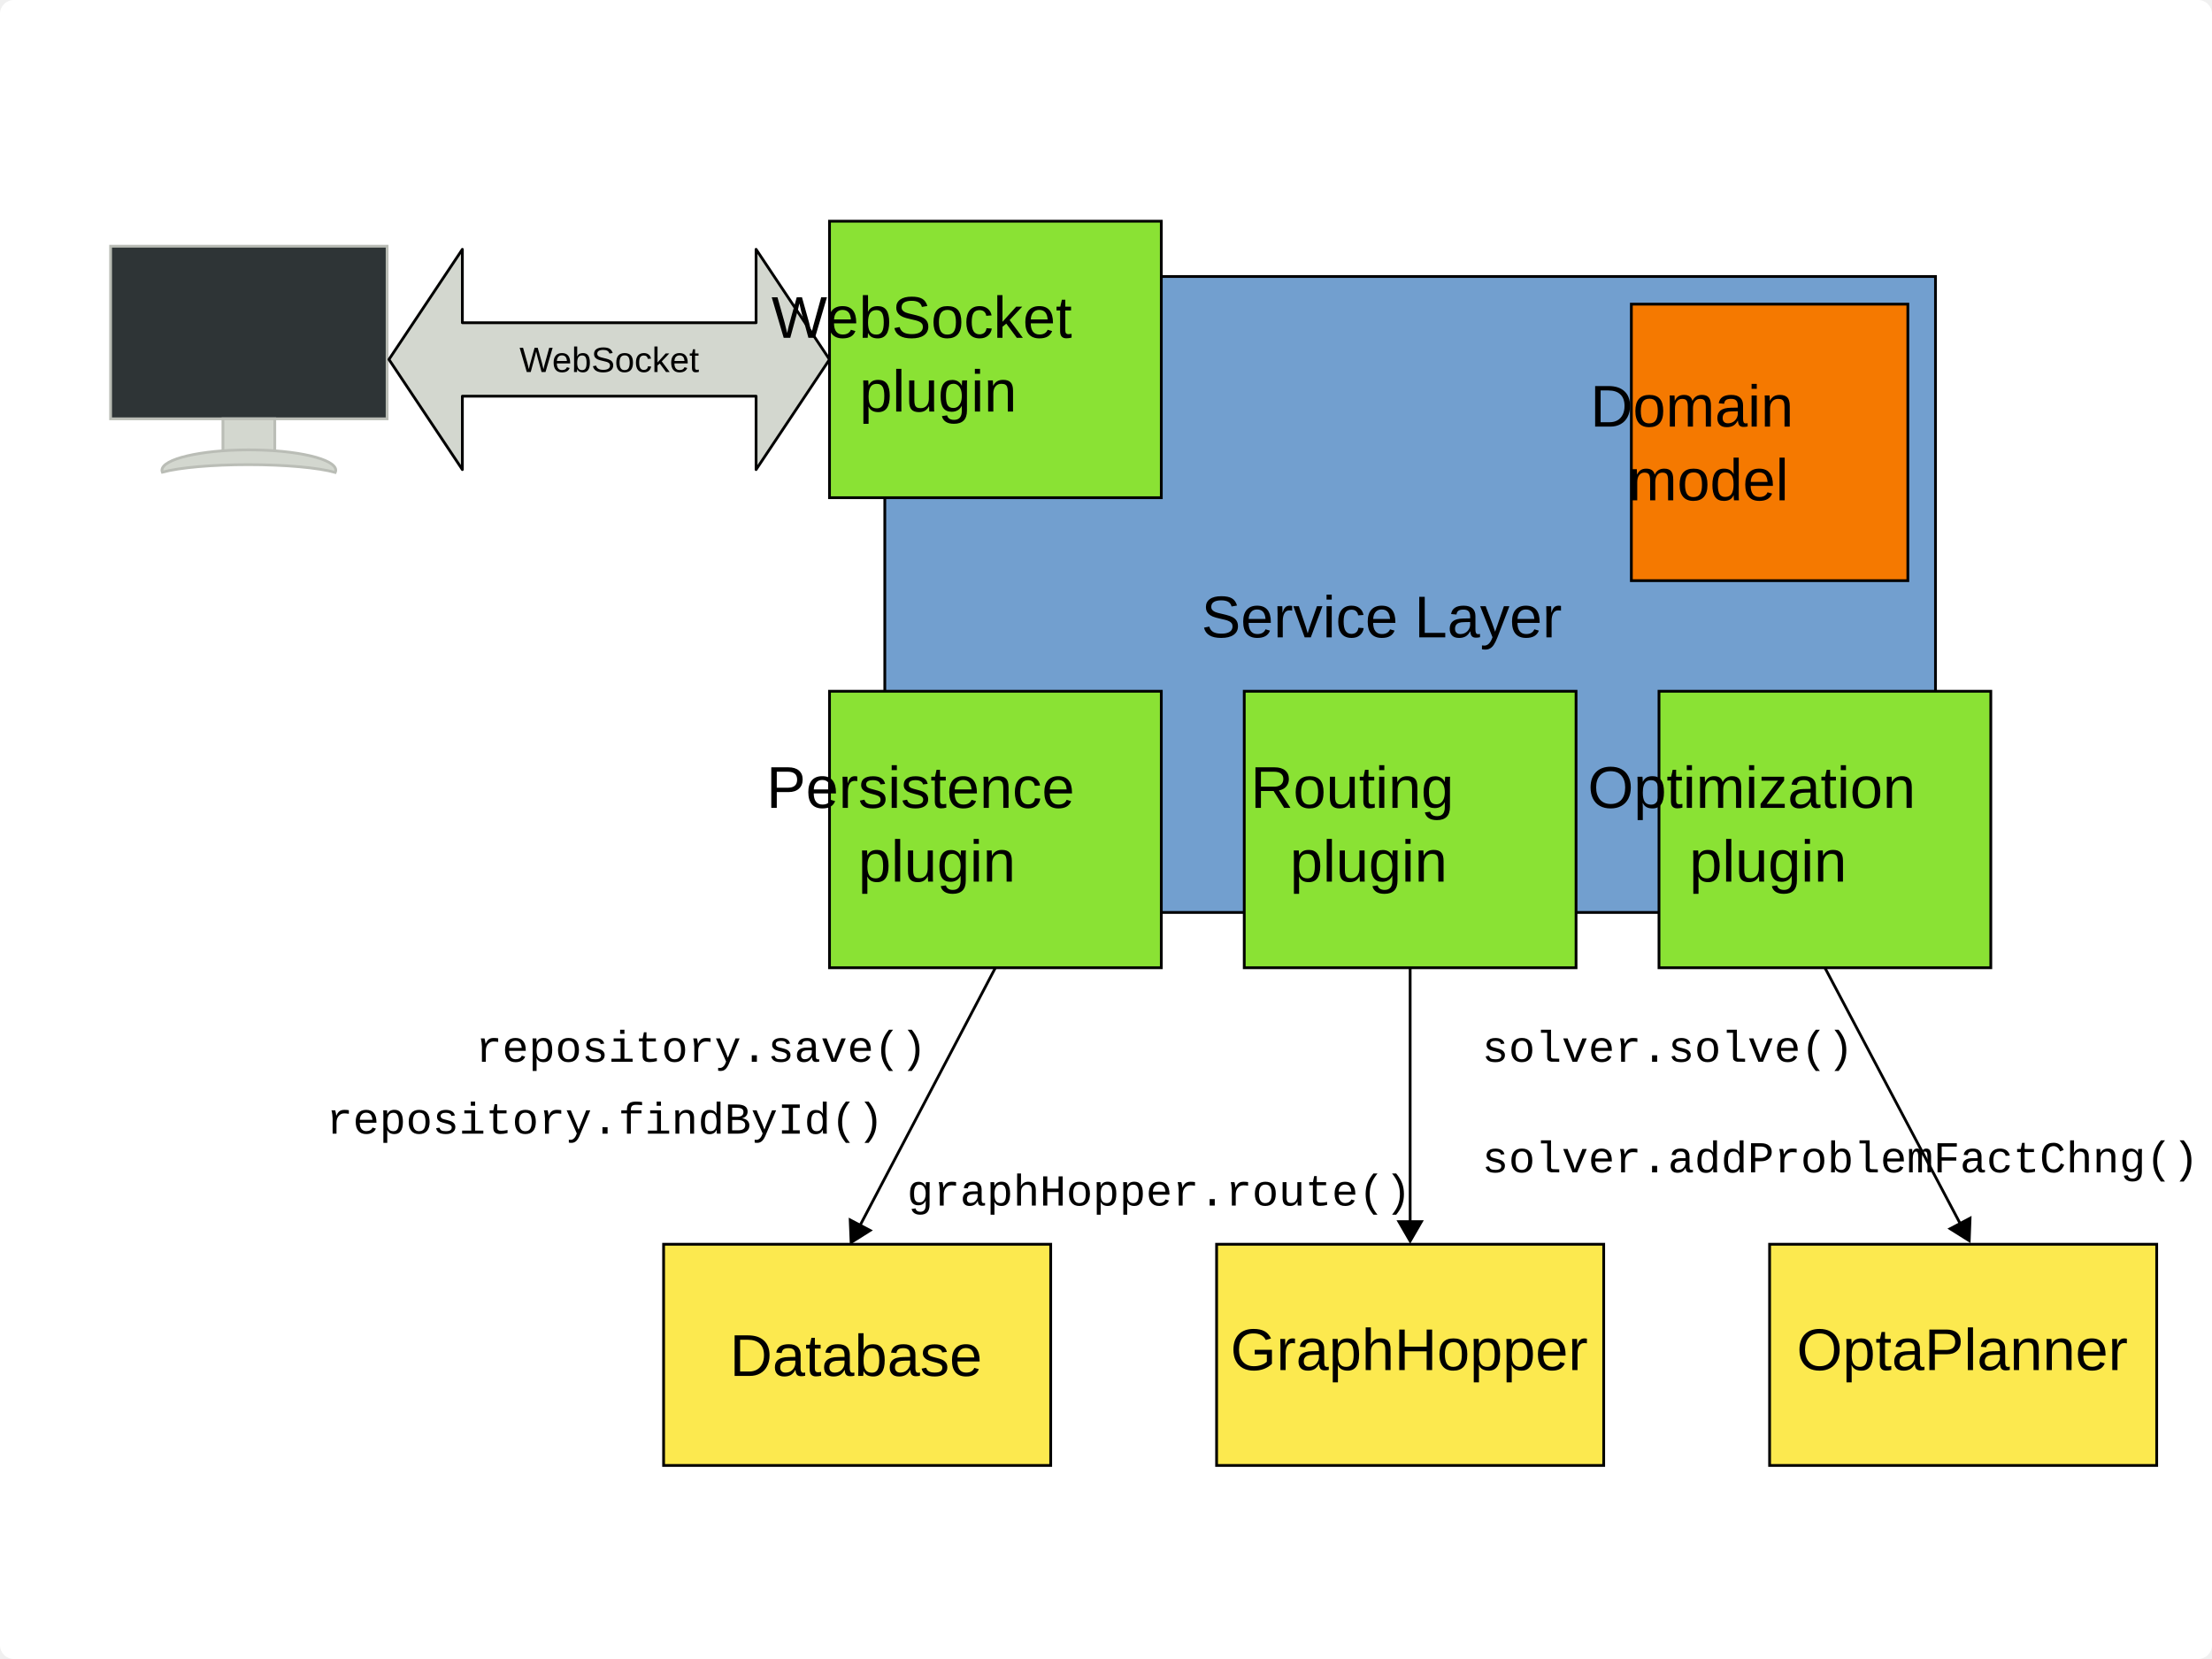
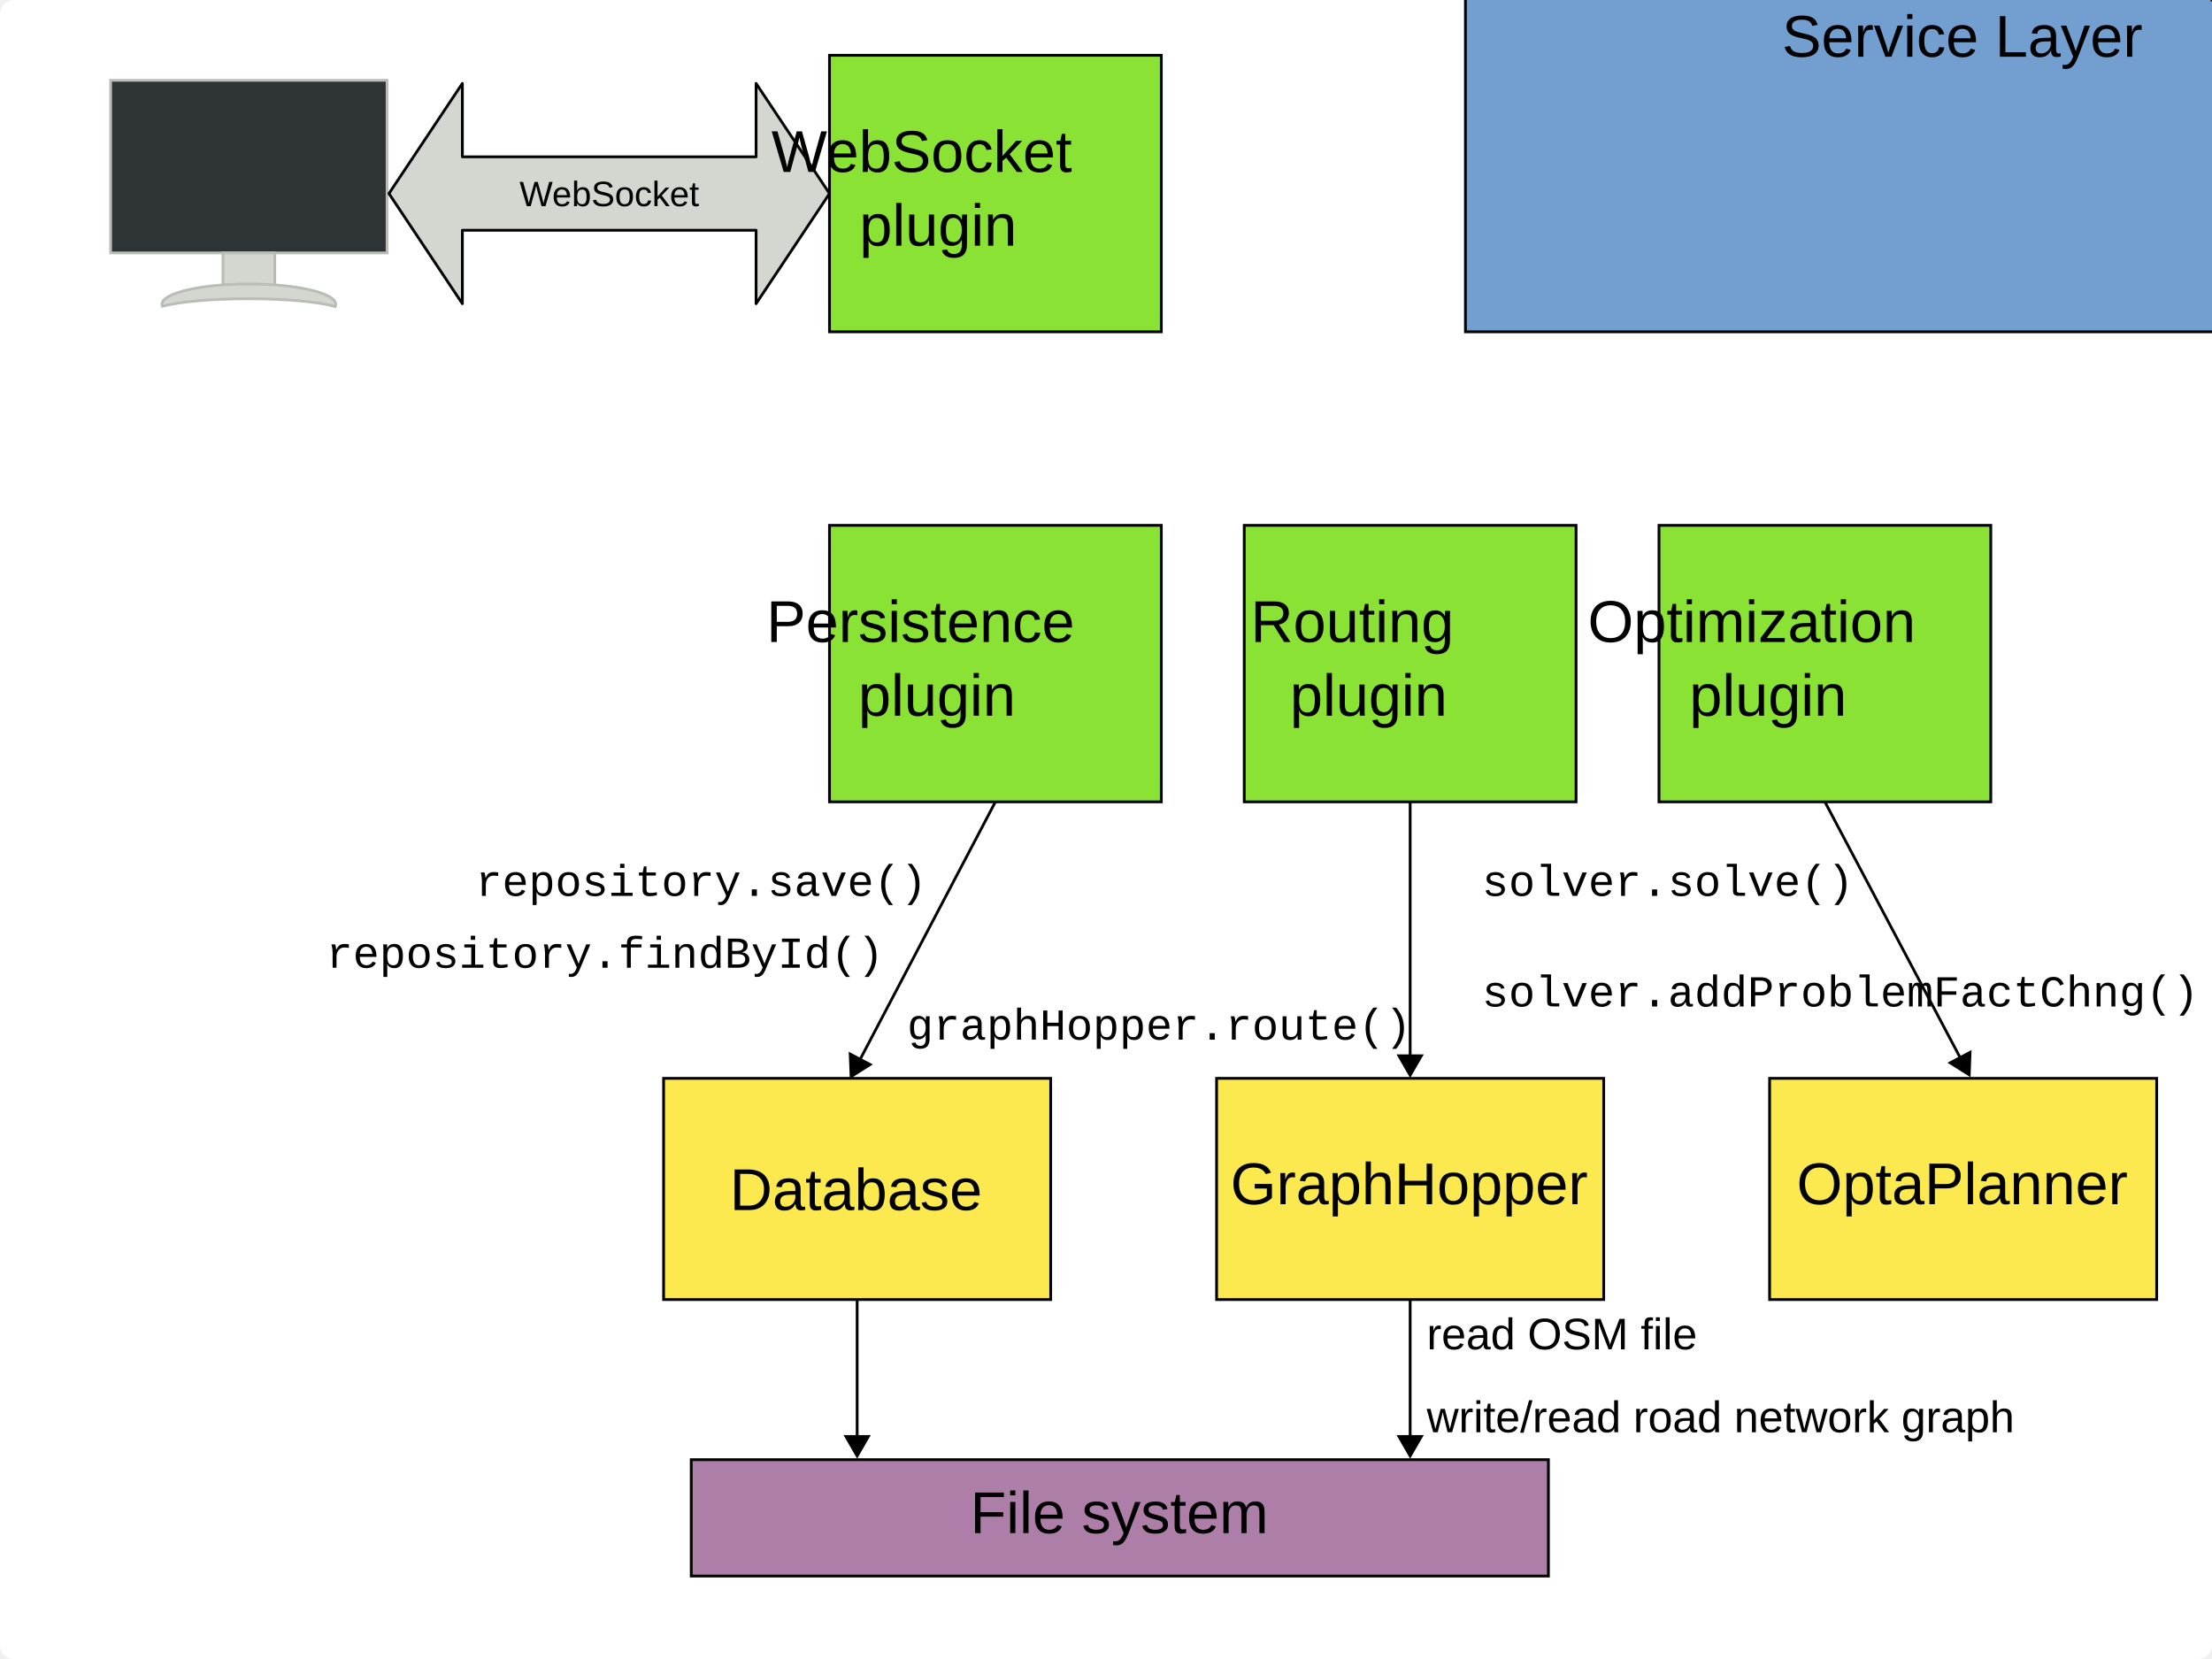
<svg xmlns="http://www.w3.org/2000/svg" version="1.1" id="svg2" height="600" width="800">
  <defs id="defs4">
+     <marker orient="auto" refY="0.0" refX="0.0" id="marker2805" style="overflow:visible">
+       <path id="path2803" d="M 5.77,0.0 L -2.88,5.0 L -2.88,-5.0 L 5.77,0.0 z " style="fill-rule:evenodd;stroke:#000000;stroke-width:1pt;stroke-opacity:1;fill:#000000;fill-opacity:1" transform="scale(-0.8)" />
+     </marker>
+     <marker style="overflow:visible" id="marker2799" refX="0.0" refY="0.0" orient="auto">
+       <path transform="scale(-0.8)" style="fill-rule:evenodd;stroke:#000000;stroke-width:1pt;stroke-opacity:1;fill:#000000;fill-opacity:1" d="M 5.77,0.0 L -2.88,5.0 L -2.88,-5.0 L 5.77,0.0 z " id="path2797" />
+     </marker>
    <marker style="overflow:visible" id="marker2129" refX="0.0" refY="0.0" orient="auto">
      <path transform="scale(-0.8)" style="fill-rule:evenodd;stroke:#000000;stroke-width:1pt;stroke-opacity:1;fill:#000000;fill-opacity:1" d="M 5.77,0.0 L -2.88,5.0 L -2.88,-5.0 L 5.77,0.0 z " id="path2127" />
    </marker>
    <marker orient="auto" refY="0.0" refX="0.0" id="marker2123" style="overflow:visible">
      <path id="path2121" d="M 5.77,0.0 L -2.88,5.0 L -2.88,-5.0 L 5.77,0.0 z " style="fill-rule:evenodd;stroke:#000000;stroke-width:1pt;stroke-opacity:1;fill:#000000;fill-opacity:1" transform="scale(-0.8)" />
    </marker>
    <marker style="overflow:visible" id="TriangleInL" refX="0.0" refY="0.0" orient="auto">
      <path transform="scale(-0.8)" style="fill-rule:evenodd;stroke:#000000;stroke-width:1pt;stroke-opacity:1;fill:#000000;fill-opacity:1" d="M 5.77,0.0 L -2.88,5.0 L -2.88,-5.0 L 5.77,0.0 z " id="path1984" />
    </marker>
    <marker style="overflow:visible" id="Arrow2Lstart" refX="0.0" refY="0.0" orient="auto">
      <path transform="scale(1.1) translate(1,0)" d="M 8.719,4.034 L -2.207,0.016 L 8.719,-4.002 C 6.973,-1.63 6.983,1.616 8.719,4.034 z " style="fill-rule:evenodd;stroke-width:0.625;stroke-linejoin:round;stroke:#000000;stroke-opacity:1;fill:#000000;fill-opacity:1" id="path1869" />
    </marker>
    <marker style="overflow:visible" id="Arrow1Lstart" refX="0.0" refY="0.0" orient="auto">
      <path transform="scale(0.8) translate(12.5,0)" style="fill-rule:evenodd;stroke:#000000;stroke-width:1pt;stroke-opacity:1;fill:#000000;fill-opacity:1" d="M 0.0,0.0 L 5.0,-5.0 L -12.5,0.0 L 5.0,5.0 L 0.0,0.0 z " id="path1851" />
    </marker>
  </defs>
  <g style="display:inline" id="layer1">
    <rect ry="5" rx="5" y="0" x="0" height="600" width="800" id="rect12480" style="fill:#ffffff;stroke:none" />
  </g>
  <g style="display:inline" id="layer2">
-     <g style="stroke-width:1.601" transform="matrix(0.6249959,0,0,0.6242031,-22.49959,26.62501)" id="g962">
+     <g style="stroke-width:1.601" transform="matrix(0.6249959,0,0,0.6242031,-22.49959,-33.37499)" id="g962">
      <rect style="fill:#2e3436;stroke:#babdb6;stroke-width:1.601" id="rect938" width="160" height="100" x="100" y="100" />
      <rect style="fill:#d3d7cf;stroke:#babdb6;stroke-width:1.601" id="rect940" width="30" height="20" x="165" y="200" />
      <path id="path944" style="fill:#d3d7cf;stroke:#babdb6;stroke-width:1.601" d="m 179.654,218 a 50.285,11.811 0 0 0 -49.939,11.811 50.285,11.811 0 0 0 0.226,1.113 56.605,8.321 0 0 1 49.772,-4.359 56.605,8.321 0 0 1 50.287,4.5 50.285,11.811 0 0 0 0.285,-1.254 A 50.285,11.811 0 0 0 180,218 a 50.285,11.811 0 0 0 -0.346,0 z" />
    </g>
-     <path d="M 167.222,90.167 140.667,130 l 26.556,39.833 v -26.556 h 53.111 53.111 v 26.556 L 300,130 273.444,90.167 v 26.556 h -53.111 -53.111 z" style="color:#000000;display:inline;overflow:visible;visibility:visible;fill:#d3d7cf;fill-opacity:1;stroke:#000000;stroke-width:1px;stroke-linecap:round;stroke-linejoin:round;stroke-miterlimit:4;stroke-dasharray:none;stroke-dashoffset:0;stroke-opacity:1;marker:none;enable-background:accumulate" id="path3763" />
-     <text id="text12055" y="134.556" x="187.879" style="font-style:normal;font-variant:normal;font-weight:normal;font-stretch:normal;font-size:12.747px;line-height:1.25;font-family:'Liberation Sans';-inkscape-font-specification:'Liberation Sans, Normal';font-variant-ligatures:normal;font-variant-caps:normal;font-variant-numeric:normal;font-feature-settings:normal;text-align:start;letter-spacing:0px;word-spacing:0px;writing-mode:lr-tb;text-anchor:start;fill:#000000;fill-opacity:1;stroke:none;stroke-width:1" xml:space="preserve">
-       <tspan y="134.556" x="187.879" id="tspan12053" style="stroke-width:1">WebSocket</tspan>
+     <path d="M 167.222,30.167 140.667,70 167.222,109.833 V 83.278 h 53.111 53.111 v 26.556 L 300,70 273.444,30.167 v 26.556 h -53.111 -53.111 z" style="color:#000000;display:inline;overflow:visible;visibility:visible;fill:#d3d7cf;fill-opacity:1;stroke:#000000;stroke-width:1px;stroke-linecap:round;stroke-linejoin:round;stroke-miterlimit:4;stroke-dasharray:none;stroke-dashoffset:0;stroke-opacity:1;marker:none;enable-background:accumulate" id="path3763" />
+     <text id="text12055" y="74.556" x="187.879" style="font-style:normal;font-variant:normal;font-weight:normal;font-stretch:normal;font-size:12.747px;line-height:1.25;font-family:'Liberation Sans';-inkscape-font-specification:'Liberation Sans, Normal';font-variant-ligatures:normal;font-variant-caps:normal;font-variant-numeric:normal;font-feature-settings:normal;text-align:start;letter-spacing:0px;word-spacing:0px;writing-mode:lr-tb;text-anchor:start;fill:#000000;fill-opacity:1;stroke:none;stroke-width:1" xml:space="preserve">
+       <tspan y="74.556" x="187.879" id="tspan12053" style="stroke-width:1">WebSocket</tspan>
    </text>
-     <g id="g1768">
+     <g transform="translate(210,-210)" id="g1768">
      <rect style="fill:#729fcf;stroke:#000000;stroke-width:1" id="rect1623" width="380" height="230" x="320" y="100" />
      <text xml:space="preserve" style="font-size:21.333px;line-height:1.25;font-family:'Liberation Sans';-inkscape-font-specification:'Liberation Sans Normal';letter-spacing:0px;word-spacing:0px;writing-mode:lr-tb" x="434.479" y="230.516" id="text1630">
        <tspan x="434.479" y="230.516" id="tspan1632">Service Layer</tspan>
      </text>
    </g>
-     <g id="g1774">
+     <g transform="translate(210,-210)" id="g1774">
      <rect style="fill:#f57900;stroke:#000000;stroke-width:1" id="rect1636" width="100" height="100" x="590" y="110" />
      <text xml:space="preserve" style="font-size:21.333px;line-height:1.25;font-family:'Liberation Sans';-inkscape-font-specification:'Liberation Sans Normal';text-align:center;letter-spacing:0px;word-spacing:0px;writing-mode:lr-tb;text-anchor:middle" x="638.583" y="154.292" id="text1640">
        <tspan id="tspan1638" x="638.583" y="154.292">Domain</tspan>
        <tspan x="638.583" y="180.958" id="tspan1642">model</tspan>
      </text>
    </g>
-     <g transform="translate(0,-20)" id="g1780">
+     <g transform="translate(0,-80)" id="g1780">
      <rect style="fill:#8ae234;stroke:#000000" id="rect1644" width="120" height="100" x="300" y="100" />
      <text xml:space="preserve" style="font-size:21.333px;line-height:1.25;font-family:'Liberation Sans';-inkscape-font-specification:'Liberation Sans Normal';text-align:center;letter-spacing:0px;word-spacing:0px;writing-mode:lr-tb;text-anchor:middle;fill:#000000" x="360.031" y="142.182" id="text1654">
        <tspan id="tspan1652" x="360.031" y="142.182">WebSocket</tspan>
        <tspan x="360.031" y="168.849" id="tspan1656">plugin</tspan>
      </text>
    </g>
-     <rect style="fill:#8ae234;stroke:#000000" id="rect1646" width="120" height="100" x="450" y="250" />
-     <text id="text1660" y="292.182" x="509.813" style="font-size:21.333px;line-height:1.25;font-family:'Liberation Sans';-inkscape-font-specification:'Liberation Sans Normal';text-align:center;letter-spacing:0px;word-spacing:0px;writing-mode:lr-tb;text-anchor:middle;fill:#000000" xml:space="preserve">
-       <tspan y="292.182" x="509.813" id="tspan1658">Routing</tspan>
-       <tspan id="tspan1662" y="318.849" x="509.813">plugin</tspan>
+     <rect style="fill:#8ae234;stroke:#000000" id="rect1646" width="120" height="100" x="450" y="190" />
+     <text id="text1660" y="232.182" x="509.813" style="font-size:21.333px;line-height:1.25;font-family:'Liberation Sans';-inkscape-font-specification:'Liberation Sans Normal';text-align:center;letter-spacing:0px;word-spacing:0px;writing-mode:lr-tb;text-anchor:middle;fill:#000000" xml:space="preserve">
+       <tspan y="232.182" x="509.813" id="tspan1658">Routing</tspan>
+       <tspan id="tspan1662" y="258.849" x="509.813">plugin</tspan>
    </text>
-     <g transform="translate(-140)" id="g1757">
+     <g transform="translate(-140,-60)" id="g1757">
      <rect style="fill:#8ae234;stroke:#000000" id="rect1648" width="120" height="100" x="440" y="250" />
      <text xml:space="preserve" style="font-size:21.333px;line-height:1.25;font-family:'Liberation Sans';-inkscape-font-specification:'Liberation Sans Normal';text-align:center;letter-spacing:0px;word-spacing:0px;writing-mode:lr-tb;text-anchor:middle;fill:#000000" x="499.599" y="292.182" id="text1666">
        <tspan id="tspan1664" x="499.599" y="292.182">Persistence</tspan>
        <tspan x="499.599" y="318.849" id="tspan1668">plugin</tspan>
      </text>
    </g>
-     <g transform="translate(20)" id="g1763">
+     <g transform="translate(20,-60)" id="g1763">
      <rect y="250" x="580" height="100" width="120" id="rect1650" style="fill:#8ae234;stroke:#000000" />
      <text xml:space="preserve" style="font-size:21.333px;line-height:1.25;font-family:'Liberation Sans';-inkscape-font-specification:'Liberation Sans Normal';text-align:center;letter-spacing:0px;word-spacing:0px;writing-mode:lr-tb;text-anchor:middle;fill:#000000" x="640.188" y="292.182" id="text1672">
        <tspan id="tspan1670" x="640.188" y="292.182">Optimization</tspan>
        <tspan x="640.188" y="318.849" id="tspan1674">plugin</tspan>
      </text>
    </g>
-     <g transform="translate(43.93758,67.625)" id="g1811">
+     <g transform="translate(43.93758,7.625)" id="g1811">
      <rect style="fill:#fce94f;stroke:#000000;stroke-width:1" id="rect1806" width="140" height="80" x="196.062" y="382.375" />
      <text xml:space="preserve" style="font-size:21.333px;line-height:1.25;font-family:'Liberation Sans';-inkscape-font-specification:'Liberation Sans Normal';letter-spacing:0px;word-spacing:0px;writing-mode:lr-tb" x="220" y="430" id="text1790">
        <tspan id="tspan1788" x="220" y="430">Database</tspan>
      </text>
    </g>
-     <g transform="translate(45.01053,65.51562)" id="g1816">
+     <g transform="translate(45.01053,5.515625)" id="g1816">
      <rect style="fill:#fce94f;stroke:#000000;stroke-width:1" id="rect1786" width="140" height="80" x="394.989" y="384.484" />
      <text xml:space="preserve" style="font-size:21.333px;line-height:1.25;font-family:'Liberation Sans';-inkscape-font-specification:'Liberation Sans Normal';letter-spacing:0px;word-spacing:0px;writing-mode:lr-tb" x="400" y="430" id="text1794">
        <tspan id="tspan1792" x="400" y="430">GraphHopper</tspan>
      </text>
    </g>
-     <g transform="translate(79.78137,75.51562)" id="g1821">
+     <g transform="translate(79.78137,15.51562)" id="g1821">
      <rect y="374.484" x="560.219" height="80" width="140" id="rect1804" style="fill:#fce94f;stroke:#000000;stroke-width:1" />
      <text xml:space="preserve" style="font-size:21.333px;line-height:1.25;font-family:'Liberation Sans';-inkscape-font-specification:'Liberation Sans Normal';letter-spacing:0px;word-spacing:0px;writing-mode:lr-tb" x="570" y="420" id="text1798">
        <tspan x="570" y="420" id="tspan1800">OptaPlanner</tspan>
      </text>
    </g>
-     <path id="path1823" d="M 310,445.188 360,350" style="fill:none;fill-rule:evenodd;stroke:#000000;stroke-width:1.002;stroke-linecap:butt;stroke-linejoin:miter;stroke-miterlimit:4;stroke-dasharray:none;stroke-opacity:1;marker-start:url(#TriangleInL)" />
-     <path style="fill:none;fill-rule:evenodd;stroke:#000000;stroke-width:1.002;stroke-linecap:butt;stroke-linejoin:miter;stroke-miterlimit:4;stroke-dasharray:none;stroke-opacity:1;marker-start:url(#marker2123)" d="M 510,444.169 V 350" id="path2119" />
-     <path id="path2125" d="M 710,444.561 660,350" style="fill:none;fill-rule:evenodd;stroke:#000000;stroke-width:1.002;stroke-linecap:butt;stroke-linejoin:miter;stroke-miterlimit:4;stroke-dasharray:none;stroke-opacity:1;marker-start:url(#marker2129)" />
-     <text id="text2133" y="384" x="172" style="font-style:normal;font-variant:normal;font-weight:normal;font-stretch:normal;font-size:16px;line-height:1.25;font-family:'Liberation Mono';-inkscape-font-specification:'Liberation Mono Normal';font-variant-ligatures:normal;font-variant-caps:normal;font-variant-numeric:normal;font-variant-east-asian:normal;letter-spacing:0px;word-spacing:0px;writing-mode:lr-tb" xml:space="preserve">
-       <tspan y="384" x="172" id="tspan2131">repository.save()</tspan>
+     <path id="path1823" d="M 310,385.188 360,290" style="fill:none;fill-rule:evenodd;stroke:#000000;stroke-width:1.002;stroke-linecap:butt;stroke-linejoin:miter;stroke-miterlimit:4;stroke-dasharray:none;stroke-opacity:1;marker-start:url(#TriangleInL)" />
+     <path style="fill:none;fill-rule:evenodd;stroke:#000000;stroke-width:1.002;stroke-linecap:butt;stroke-linejoin:miter;stroke-miterlimit:4;stroke-dasharray:none;stroke-opacity:1;marker-start:url(#marker2123)" d="M 510,384.169 V 290" id="path2119" />
+     <path id="path2125" d="M 710,384.561 660,290" style="fill:none;fill-rule:evenodd;stroke:#000000;stroke-width:1.002;stroke-linecap:butt;stroke-linejoin:miter;stroke-miterlimit:4;stroke-dasharray:none;stroke-opacity:1;marker-start:url(#marker2129)" />
+     <text id="text2133" y="324" x="172" style="font-style:normal;font-variant:normal;font-weight:normal;font-stretch:normal;font-size:16px;line-height:1.25;font-family:'Liberation Mono';-inkscape-font-specification:'Liberation Mono Normal';font-variant-ligatures:normal;font-variant-caps:normal;font-variant-numeric:normal;font-variant-east-asian:normal;letter-spacing:0px;word-spacing:0px;writing-mode:lr-tb" xml:space="preserve">
+       <tspan y="324" x="172" id="tspan2131">repository.save()</tspan>
    </text>
-     <text xml:space="preserve" style="font-style:normal;font-variant:normal;font-weight:normal;font-stretch:normal;font-size:16px;line-height:1.25;font-family:'Liberation Mono';-inkscape-font-specification:'Liberation Mono Normal';font-variant-ligatures:normal;font-variant-caps:normal;font-variant-numeric:normal;font-variant-east-asian:normal;letter-spacing:0px;word-spacing:0px;writing-mode:lr-tb" x="118" y="410" id="text2137">
-       <tspan id="tspan2135" x="118" y="410">repository.findById()</tspan>
+     <text xml:space="preserve" style="font-style:normal;font-variant:normal;font-weight:normal;font-stretch:normal;font-size:16px;line-height:1.25;font-family:'Liberation Mono';-inkscape-font-specification:'Liberation Mono Normal';font-variant-ligatures:normal;font-variant-caps:normal;font-variant-numeric:normal;font-variant-east-asian:normal;letter-spacing:0px;word-spacing:0px;writing-mode:lr-tb" x="118" y="350" id="text2137">
+       <tspan id="tspan2135" x="118" y="350">repository.findById()</tspan>
    </text>
-     <text id="text2141" y="436" x="328" style="font-style:normal;font-variant:normal;font-weight:normal;font-stretch:normal;font-size:16px;line-height:1.25;font-family:'Liberation Mono';-inkscape-font-specification:'Liberation Mono Normal';font-variant-ligatures:normal;font-variant-caps:normal;font-variant-numeric:normal;font-variant-east-asian:normal;letter-spacing:0px;word-spacing:0px;writing-mode:lr-tb" xml:space="preserve">
-       <tspan y="436" x="328" id="tspan2139">graphHopper.route()</tspan>
+     <text id="text2141" y="376" x="328" style="font-style:normal;font-variant:normal;font-weight:normal;font-stretch:normal;font-size:16px;line-height:1.25;font-family:'Liberation Mono';-inkscape-font-specification:'Liberation Mono Normal';font-variant-ligatures:normal;font-variant-caps:normal;font-variant-numeric:normal;font-variant-east-asian:normal;letter-spacing:0px;word-spacing:0px;writing-mode:lr-tb" xml:space="preserve">
+       <tspan y="376" x="328" id="tspan2139">graphHopper.route()</tspan>
    </text>
-     <text xml:space="preserve" style="font-style:normal;font-variant:normal;font-weight:normal;font-stretch:normal;font-size:16px;line-height:1.25;font-family:'Liberation Mono';-inkscape-font-specification:'Liberation Mono Normal';font-variant-ligatures:normal;font-variant-caps:normal;font-variant-numeric:normal;font-variant-east-asian:normal;letter-spacing:0px;word-spacing:0px;writing-mode:lr-tb" x="536" y="384" id="text2145">
-       <tspan id="tspan2143" x="536" y="384">solver.solve()</tspan>
+     <text xml:space="preserve" style="font-style:normal;font-variant:normal;font-weight:normal;font-stretch:normal;font-size:16px;line-height:1.25;font-family:'Liberation Mono';-inkscape-font-specification:'Liberation Mono Normal';font-variant-ligatures:normal;font-variant-caps:normal;font-variant-numeric:normal;font-variant-east-asian:normal;letter-spacing:0px;word-spacing:0px;writing-mode:lr-tb" x="536" y="324" id="text2145">
+       <tspan id="tspan2143" x="536" y="324">solver.solve()</tspan>
    </text>
-     <text id="text2149" y="424" x="536" style="font-style:normal;font-variant:normal;font-weight:normal;font-stretch:normal;font-size:16px;line-height:1.25;font-family:'Liberation Mono';-inkscape-font-specification:'Liberation Mono Normal';font-variant-ligatures:normal;font-variant-caps:normal;font-variant-numeric:normal;font-variant-east-asian:normal;letter-spacing:0px;word-spacing:0px;writing-mode:lr-tb" xml:space="preserve">
-       <tspan y="424" x="536" id="tspan2147">solver.addProblemFactChng()</tspan>
+     <text id="text2149" y="364" x="536" style="font-style:normal;font-variant:normal;font-weight:normal;font-stretch:normal;font-size:16px;line-height:1.25;font-family:'Liberation Mono';-inkscape-font-specification:'Liberation Mono Normal';font-variant-ligatures:normal;font-variant-caps:normal;font-variant-numeric:normal;font-variant-east-asian:normal;letter-spacing:0px;word-spacing:0px;writing-mode:lr-tb" xml:space="preserve">
+       <tspan y="364" x="536" id="tspan2147">solver.addProblemFactChng()</tspan>
+     </text>
+     <rect y="527.913" x="250" height="42.087" width="310" id="rect2789" style="fill:#ad7fa8;stroke:#000000;stroke-width:1.002;stroke-miterlimit:4;stroke-dasharray:none" />
+     <text id="text2793" y="554.472" x="350.896" style="font-size:21.333px;line-height:1.25;font-family:'Liberation Sans';-inkscape-font-specification:'Liberation Sans Normal';letter-spacing:0px;word-spacing:0px;writing-mode:lr-tb" xml:space="preserve">
+       <tspan y="554.472" x="350.896" id="tspan2791">File system</tspan>
+     </text>
+     <path id="path2795" d="M 310,521.857 V 470" style="fill:none;fill-rule:evenodd;stroke:#000000;stroke-width:1.002;stroke-linecap:butt;stroke-linejoin:miter;stroke-miterlimit:4;stroke-dasharray:none;stroke-opacity:1;marker-start:url(#marker2799)" />
+     <path style="fill:none;fill-rule:evenodd;stroke:#000000;stroke-width:1.002;stroke-linecap:butt;stroke-linejoin:miter;stroke-miterlimit:4;stroke-dasharray:none;stroke-opacity:1;marker-start:url(#marker2805)" d="M 510,521.857 V 470" id="path2801" />
+     <text id="text2809" y="488" x="516" style="font-size:16px;line-height:1.25;font-family:'Liberation Sans';-inkscape-font-specification:'Liberation Sans Normal';letter-spacing:0px;word-spacing:0px;writing-mode:lr-tb;font-weight:normal;font-style:normal;font-stretch:normal;font-variant:normal;font-variant-ligatures:normal;font-variant-caps:normal;font-variant-numeric:normal;font-variant-east-asian:normal;" xml:space="preserve">
+       <tspan y="488" x="516" id="tspan2807">read OSM file</tspan>
+     </text>
+     <text id="text2813" y="518" x="516" style="font-size:16px;line-height:1.25;font-family:'Liberation Sans';-inkscape-font-specification:'Liberation Sans Normal';letter-spacing:0px;word-spacing:0px;writing-mode:lr-tb;font-weight:normal;font-style:normal;font-stretch:normal;font-variant:normal;font-variant-ligatures:normal;font-variant-caps:normal;font-variant-numeric:normal;font-variant-east-asian:normal;" xml:space="preserve">
+       <tspan y="518" x="516" id="tspan2811">write/read road network graph</tspan>
    </text>
  </g>
</svg>
